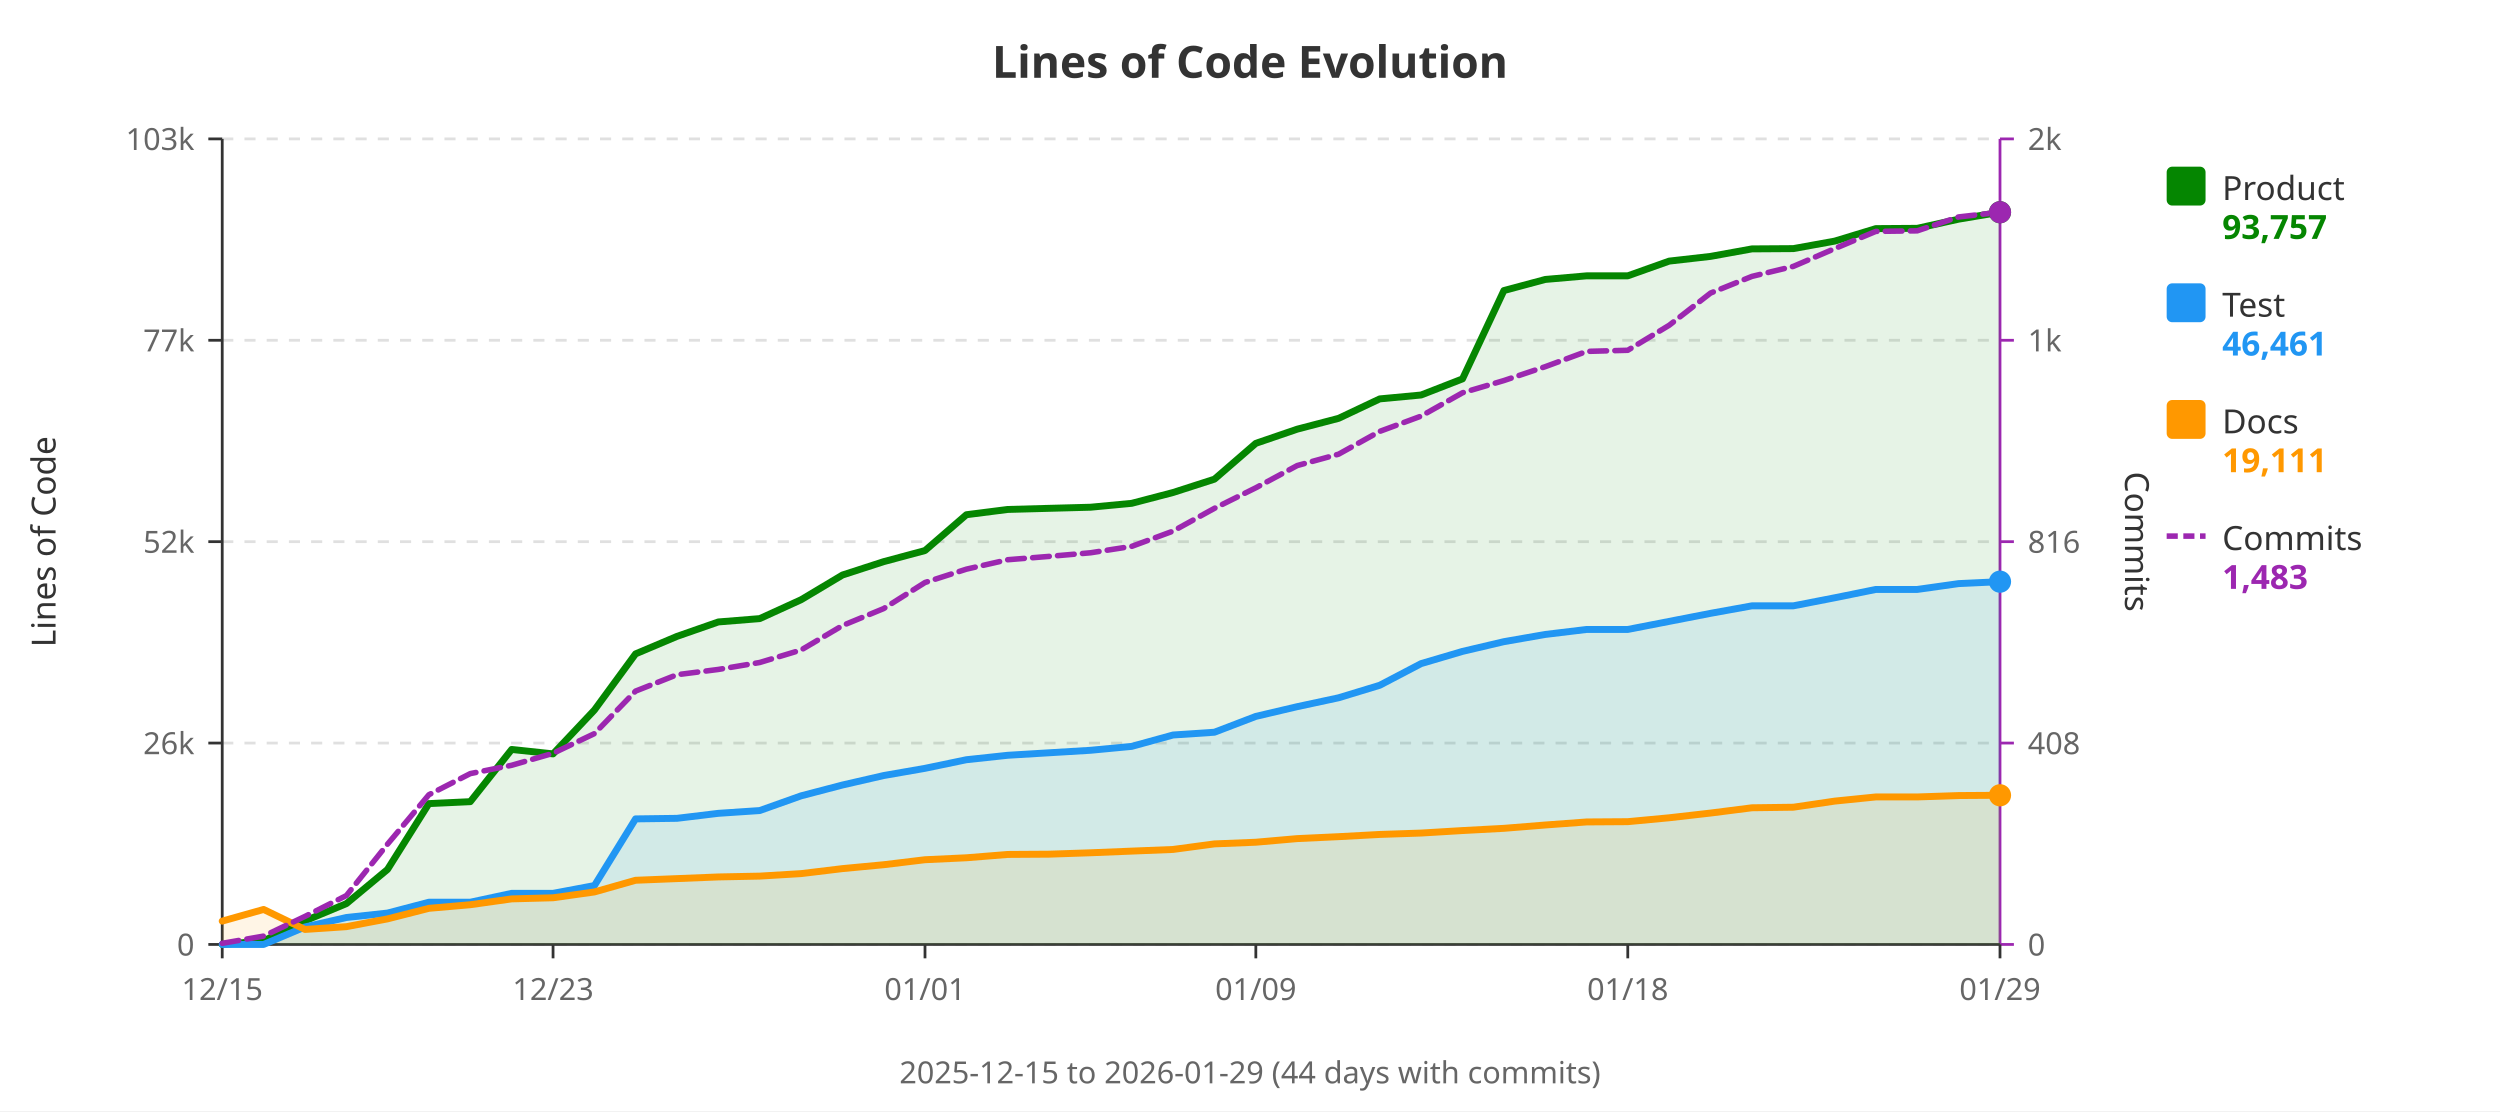
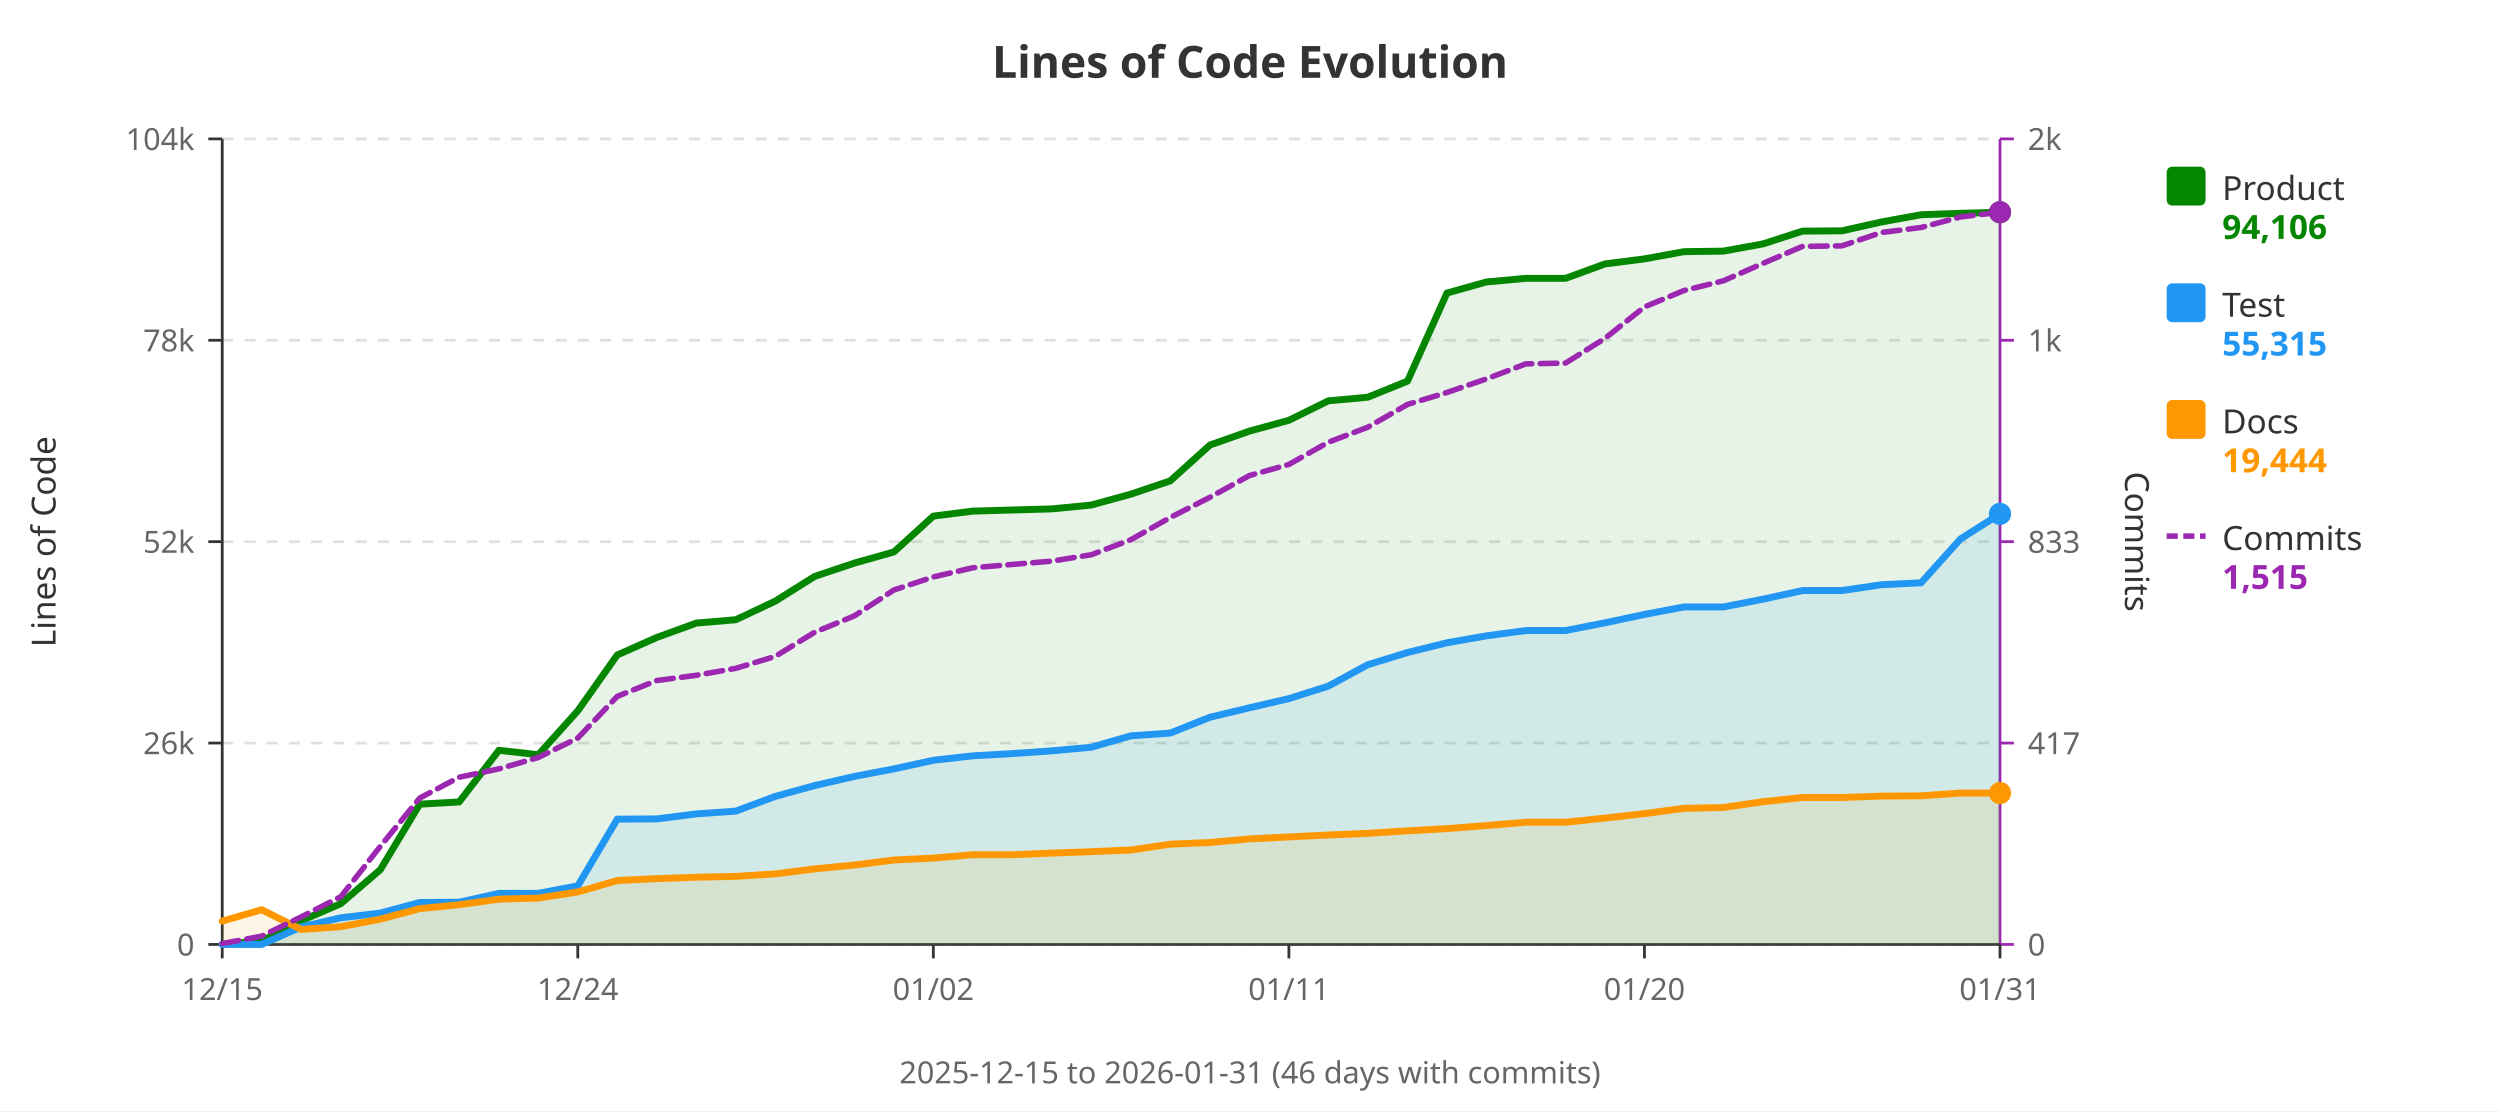
<svg xmlns="http://www.w3.org/2000/svg" viewBox="0 0 900 400">
  <defs>
    <style>
      .title { font: bold 16px sans-serif; fill: #333333; }
      .axis-label { font: 12px sans-serif; fill: #333333; }
      .tick-label { font: 11px sans-serif; fill: #666666; }
      .legend-text { font: 12px sans-serif; fill: #333333; }
      .legend-value { font: bold 12px sans-serif; }
    </style>
  </defs>
  <rect width="100%" height="100%" fill="#ffffff" />
  <text x="450" y="28" text-anchor="middle" class="title">Lines of Code Evolution</text>
  <g transform="translate(0, 0)">
    <line x1="80" y1="340.0" x2="720" y2="340.0" stroke="#e0e0e0" stroke-dasharray="4,4" />
    <line x1="80" y1="267.5" x2="720" y2="267.5" stroke="#e0e0e0" stroke-dasharray="4,4" />
    <line x1="80" y1="195.0" x2="720" y2="195.0" stroke="#e0e0e0" stroke-dasharray="4,4" />
    <line x1="80" y1="122.5" x2="720" y2="122.5" stroke="#e0e0e0" stroke-dasharray="4,4" />
    <line x1="80" y1="50.0" x2="720" y2="50.0" stroke="#e0e0e0" stroke-dasharray="4,4" />
    <line x1="80" y1="50" x2="80" y2="340" stroke="#333333" stroke-width="1" />
    <line x1="75" y1="340.0" x2="80" y2="340.0" stroke="#333333" />
    <text x="70" y="344.0" text-anchor="end" class="tick-label">0</text>
    <line x1="75" y1="267.5" x2="80" y2="267.5" stroke="#333333" />
    <text x="70" y="271.5" text-anchor="end" class="tick-label">26k</text>
    <line x1="75" y1="195.0" x2="80" y2="195.0" stroke="#333333" />
    <text x="70" y="199.0" text-anchor="end" class="tick-label">52k</text>
    <line x1="75" y1="122.5" x2="80" y2="122.5" stroke="#333333" />
-     <text x="70" y="126.5" text-anchor="end" class="tick-label">77k</text>
+     <text x="70" y="126.5" text-anchor="end" class="tick-label">78k</text>
    <line x1="75" y1="50.0" x2="80" y2="50.0" stroke="#333333" />
-     <text x="70" y="54.0" text-anchor="end" class="tick-label">103k</text>
+     <text x="70" y="54.0" text-anchor="end" class="tick-label">104k</text>
    <text x="20" y="195" text-anchor="middle" transform="rotate(-90, 20, 195)" class="axis-label">Lines of Code</text>
    <line x1="720" y1="50" x2="720" y2="340" stroke="#9C27B0" stroke-width="1" />
    <line x1="720" y1="340.0" x2="725" y2="340.0" stroke="#9C27B0" />
    <text x="730" y="344.0" text-anchor="start" class="tick-label" fill="#9C27B0">0</text>
    <line x1="720" y1="267.5" x2="725" y2="267.5" stroke="#9C27B0" />
-     <text x="730" y="271.5" text-anchor="start" class="tick-label" fill="#9C27B0">408</text>
+     <text x="730" y="271.5" text-anchor="start" class="tick-label" fill="#9C27B0">417</text>
    <line x1="720" y1="195.0" x2="725" y2="195.0" stroke="#9C27B0" />
-     <text x="730" y="199.0" text-anchor="start" class="tick-label" fill="#9C27B0">816</text>
+     <text x="730" y="199.0" text-anchor="start" class="tick-label" fill="#9C27B0">833</text>
    <line x1="720" y1="122.5" x2="725" y2="122.5" stroke="#9C27B0" />
    <text x="730" y="126.5" text-anchor="start" class="tick-label" fill="#9C27B0">1k</text>
    <line x1="720" y1="50.0" x2="725" y2="50.0" stroke="#9C27B0" />
    <text x="730" y="54.0" text-anchor="start" class="tick-label" fill="#9C27B0">2k</text>
    <text x="765" y="195" text-anchor="middle" transform="rotate(90, 765, 195)" class="axis-label" fill="#9C27B0">Commits</text>
    <line x1="80" y1="340" x2="720" y2="340" stroke="#333333" stroke-width="1" />
    <line x1="80.0" y1="340" x2="80.0" y2="345" stroke="#333333" />
    <text x="80.0" y="360" text-anchor="middle" class="tick-label">12/15</text>
-     <line x1="199.1" y1="340" x2="199.1" y2="345" stroke="#333333" />
-     <text x="199.1" y="360" text-anchor="middle" class="tick-label">12/23</text>
-     <line x1="333.0" y1="340" x2="333.0" y2="345" stroke="#333333" />
-     <text x="333.0" y="360" text-anchor="middle" class="tick-label">01/01</text>
-     <line x1="452.1" y1="340" x2="452.1" y2="345" stroke="#333333" />
-     <text x="452.1" y="360" text-anchor="middle" class="tick-label">01/09</text>
-     <line x1="586.0" y1="340" x2="586.0" y2="345" stroke="#333333" />
-     <text x="586.0" y="360" text-anchor="middle" class="tick-label">01/18</text>
+     <line x1="208.0" y1="340" x2="208.0" y2="345" stroke="#333333" />
+     <text x="208.0" y="360" text-anchor="middle" class="tick-label">12/24</text>
+     <line x1="336.0" y1="340" x2="336.0" y2="345" stroke="#333333" />
+     <text x="336.0" y="360" text-anchor="middle" class="tick-label">01/02</text>
+     <line x1="464.0" y1="340" x2="464.0" y2="345" stroke="#333333" />
+     <text x="464.0" y="360" text-anchor="middle" class="tick-label">01/11</text>
+     <line x1="592.0" y1="340" x2="592.0" y2="345" stroke="#333333" />
+     <text x="592.0" y="360" text-anchor="middle" class="tick-label">01/20</text>
    <line x1="720.0" y1="340" x2="720.0" y2="345" stroke="#333333" />
-     <text x="720.0" y="360" text-anchor="middle" class="tick-label">01/29</text>
-     <path d="M 80.0 340.0 L 94.9 338.7 L 109.8 331.5 L 124.7 325.3 L 139.5 313.0 L 154.4 289.3 L 169.3 288.6 L 184.2 269.8 L 199.1 271.4 L 214.0 255.6 L 228.8 235.4 L 243.7 229.1 L 258.6 223.9 L 273.5 222.7 L 288.4 215.9 L 303.3 207.0 L 318.1 202.2 L 333.0 198.2 L 347.9 185.3 L 362.8 183.4 L 377.7 183.0 L 392.6 182.6 L 407.4 181.2 L 422.3 177.3 L 437.2 172.5 L 452.1 159.6 L 467.0 154.5 L 481.9 150.6 L 496.7 143.6 L 511.6 142.2 L 526.5 136.4 L 541.4 104.6 L 556.3 100.6 L 571.2 99.3 L 586.0 99.3 L 600.9 94.0 L 615.8 92.3 L 630.7 89.6 L 645.6 89.5 L 660.5 86.8 L 675.3 82.3 L 690.2 82.2 L 705.1 78.9 L 720.0 76.4 L 720.0 340.0 L 80.0 340.0 Z" fill="#058601" fill-opacity="0.1" />
-     <path d="M 80.0 340.0 L 94.9 340.0 L 109.8 333.7 L 124.7 330.3 L 139.5 328.7 L 154.4 324.8 L 169.3 324.8 L 184.2 321.6 L 199.1 321.6 L 214.0 318.8 L 228.8 294.8 L 243.7 294.6 L 258.6 292.8 L 273.5 291.8 L 288.4 286.5 L 303.3 282.6 L 318.1 279.2 L 333.0 276.6 L 347.9 273.5 L 362.8 271.9 L 377.7 271.0 L 392.6 270.1 L 407.4 268.7 L 422.3 264.6 L 437.2 263.6 L 452.1 257.9 L 467.0 254.4 L 481.9 251.2 L 496.7 246.7 L 511.6 238.9 L 526.5 234.5 L 541.4 231.0 L 556.3 228.4 L 571.2 226.6 L 586.0 226.6 L 600.9 223.7 L 615.8 220.8 L 630.7 218.1 L 645.6 218.1 L 660.5 215.2 L 675.3 212.2 L 690.2 212.2 L 705.1 210.1 L 720.0 209.4 L 720.0 340.0 L 80.0 340.0 Z" fill="#2196F3" fill-opacity="0.1" />
-     <path d="M 80.0 331.6 L 94.9 327.4 L 109.8 334.6 L 124.7 333.6 L 139.5 330.8 L 154.4 327.0 L 169.3 325.7 L 184.2 323.6 L 199.1 323.2 L 214.0 321.1 L 228.8 316.9 L 243.7 316.3 L 258.6 315.7 L 273.5 315.4 L 288.4 314.5 L 303.3 312.7 L 318.1 311.3 L 333.0 309.5 L 347.9 308.8 L 362.8 307.6 L 377.7 307.5 L 392.6 307.0 L 407.4 306.4 L 422.3 305.8 L 437.2 303.8 L 452.1 303.2 L 467.0 301.9 L 481.9 301.2 L 496.7 300.4 L 511.6 299.9 L 526.5 299.0 L 541.4 298.2 L 556.3 297.0 L 571.2 295.9 L 586.0 295.8 L 600.9 294.4 L 615.8 292.7 L 630.7 290.8 L 645.6 290.6 L 660.5 288.4 L 675.3 286.9 L 690.2 286.9 L 705.1 286.4 L 720.0 286.3 L 720.0 340.0 L 80.0 340.0 Z" fill="#FF9800" fill-opacity="0.1" />
-     <path d="M 80.0 340.0 L 94.9 338.7 L 109.8 331.5 L 124.7 325.3 L 139.5 313.0 L 154.4 289.3 L 169.3 288.6 L 184.2 269.8 L 199.1 271.4 L 214.0 255.6 L 228.8 235.4 L 243.7 229.1 L 258.6 223.9 L 273.5 222.7 L 288.4 215.9 L 303.3 207.0 L 318.1 202.2 L 333.0 198.2 L 347.9 185.3 L 362.8 183.4 L 377.7 183.0 L 392.6 182.6 L 407.4 181.2 L 422.3 177.3 L 437.2 172.5 L 452.1 159.6 L 467.0 154.5 L 481.9 150.6 L 496.7 143.6 L 511.6 142.2 L 526.5 136.4 L 541.4 104.6 L 556.3 100.6 L 571.2 99.3 L 586.0 99.3 L 600.9 94.0 L 615.8 92.3 L 630.7 89.6 L 645.6 89.5 L 660.5 86.8 L 675.3 82.3 L 690.2 82.2 L 705.1 78.9 L 720.0 76.4" fill="none" stroke="#058601" stroke-width="2.5" stroke-linecap="round" stroke-linejoin="round" />
-     <path d="M 80.0 340.0 L 94.9 340.0 L 109.8 333.7 L 124.7 330.3 L 139.5 328.7 L 154.4 324.8 L 169.3 324.8 L 184.2 321.6 L 199.1 321.6 L 214.0 318.8 L 228.8 294.8 L 243.7 294.6 L 258.6 292.8 L 273.5 291.8 L 288.4 286.5 L 303.3 282.6 L 318.1 279.2 L 333.0 276.6 L 347.9 273.5 L 362.8 271.9 L 377.7 271.0 L 392.6 270.1 L 407.4 268.7 L 422.3 264.6 L 437.2 263.6 L 452.1 257.9 L 467.0 254.4 L 481.9 251.2 L 496.7 246.7 L 511.6 238.9 L 526.5 234.5 L 541.4 231.0 L 556.3 228.4 L 571.2 226.6 L 586.0 226.6 L 600.9 223.7 L 615.8 220.8 L 630.7 218.1 L 645.6 218.1 L 660.5 215.2 L 675.3 212.2 L 690.2 212.2 L 705.1 210.1 L 720.0 209.4" fill="none" stroke="#2196F3" stroke-width="2.5" stroke-linecap="round" stroke-linejoin="round" />
-     <path d="M 80.0 331.6 L 94.9 327.4 L 109.8 334.6 L 124.7 333.6 L 139.5 330.8 L 154.4 327.0 L 169.3 325.7 L 184.2 323.6 L 199.1 323.2 L 214.0 321.1 L 228.8 316.9 L 243.7 316.3 L 258.6 315.7 L 273.5 315.4 L 288.4 314.5 L 303.3 312.7 L 318.1 311.3 L 333.0 309.5 L 347.9 308.8 L 362.8 307.6 L 377.7 307.5 L 392.6 307.0 L 407.4 306.4 L 422.3 305.8 L 437.2 303.8 L 452.1 303.2 L 467.0 301.9 L 481.9 301.2 L 496.7 300.4 L 511.6 299.9 L 526.5 299.0 L 541.4 298.2 L 556.3 297.0 L 571.2 295.9 L 586.0 295.8 L 600.9 294.4 L 615.8 292.7 L 630.7 290.8 L 645.6 290.6 L 660.5 288.4 L 675.3 286.9 L 690.2 286.9 L 705.1 286.4 L 720.0 286.3" fill="none" stroke="#FF9800" stroke-width="2.5" stroke-linecap="round" stroke-linejoin="round" />
-     <path d="M 80.0 339.6 L 94.9 337.0 L 109.8 329.9 L 124.7 322.4 L 139.5 303.9 L 154.4 286.1 L 169.3 278.5 L 184.2 275.5 L 199.1 271.2 L 214.0 264.1 L 228.8 248.8 L 243.7 242.9 L 258.6 241.0 L 273.5 238.5 L 288.4 234.0 L 303.3 225.2 L 318.1 219.1 L 333.0 209.7 L 347.9 204.9 L 362.8 201.5 L 377.7 200.3 L 392.6 199.0 L 407.4 196.7 L 422.3 191.2 L 437.2 183.0 L 452.1 175.6 L 467.0 167.6 L 481.9 163.5 L 496.7 155.3 L 511.6 149.8 L 526.5 141.4 L 541.4 137.0 L 556.3 132.0 L 571.2 126.5 L 586.0 126.1 L 600.9 117.1 L 615.8 105.5 L 630.7 99.5 L 645.6 95.9 L 660.5 89.5 L 675.3 83.3 L 690.2 83.1 L 705.1 78.1 L 720.0 76.4" fill="none" stroke="#9C27B0" stroke-width="2" stroke-linecap="round" stroke-linejoin="round" stroke-dasharray="6,3" />
+     <text x="720.0" y="360" text-anchor="middle" class="tick-label">01/31</text>
+     <path d="M 80.0 340.0 L 94.2 338.7 L 108.4 331.5 L 122.7 325.3 L 136.9 313.1 L 151.1 289.5 L 165.3 288.7 L 179.6 270.1 L 193.8 271.7 L 208.0 255.9 L 222.2 235.8 L 236.4 229.5 L 250.7 224.3 L 264.9 223.1 L 279.1 216.4 L 293.3 207.5 L 307.6 202.7 L 321.8 198.7 L 336.0 185.8 L 350.2 184.0 L 364.4 183.6 L 378.7 183.2 L 392.9 181.8 L 407.1 177.9 L 421.3 173.1 L 435.6 160.2 L 449.8 155.2 L 464.0 151.3 L 478.2 144.3 L 492.4 143.0 L 506.7 137.2 L 520.9 105.5 L 535.1 101.5 L 549.3 100.2 L 563.6 100.2 L 577.8 95.0 L 592.0 93.2 L 606.2 90.6 L 620.4 90.4 L 634.7 87.8 L 648.9 83.2 L 663.1 83.1 L 677.3 79.9 L 691.6 77.3 L 705.8 76.8 L 720.0 76.4 L 720.0 340.0 L 80.0 340.0 Z" fill="#058601" fill-opacity="0.1" />
+     <path d="M 80.0 340.0 L 94.2 340.0 L 108.4 333.7 L 122.7 330.4 L 136.9 328.7 L 151.1 324.9 L 165.3 324.8 L 179.6 321.6 L 193.8 321.6 L 208.0 318.9 L 222.2 294.9 L 236.4 294.8 L 250.7 293.0 L 264.9 292.0 L 279.1 286.7 L 293.3 282.8 L 307.6 279.5 L 321.8 276.8 L 336.0 273.7 L 350.2 272.1 L 364.4 271.3 L 378.7 270.3 L 392.9 269.0 L 407.1 264.9 L 421.3 263.9 L 435.6 258.2 L 449.8 254.8 L 464.0 251.5 L 478.2 247.0 L 492.4 239.3 L 506.7 234.9 L 520.9 231.4 L 535.1 228.9 L 549.3 227.0 L 563.6 227.0 L 577.8 224.2 L 592.0 221.2 L 606.2 218.5 L 620.4 218.5 L 634.7 215.7 L 648.9 212.6 L 663.1 212.6 L 677.3 210.5 L 691.6 209.8 L 705.8 194.0 L 720.0 185.0 L 720.0 340.0 L 80.0 340.0 Z" fill="#2196F3" fill-opacity="0.1" />
+     <path d="M 80.0 331.6 L 94.2 327.5 L 108.4 334.6 L 122.7 333.6 L 136.9 330.9 L 151.1 327.1 L 165.3 325.7 L 179.6 323.7 L 193.8 323.3 L 208.0 321.1 L 222.2 317.0 L 236.4 316.3 L 250.7 315.8 L 264.9 315.5 L 279.1 314.6 L 293.3 312.8 L 307.6 311.4 L 321.8 309.6 L 336.0 308.9 L 350.2 307.7 L 364.4 307.7 L 378.7 307.1 L 392.9 306.6 L 407.1 306.0 L 421.3 303.9 L 435.6 303.3 L 449.8 302.0 L 464.0 301.3 L 478.2 300.6 L 492.4 300.0 L 506.7 299.1 L 520.9 298.3 L 535.1 297.2 L 549.3 296.0 L 563.6 296.0 L 577.8 294.5 L 592.0 292.9 L 606.2 291.0 L 620.4 290.7 L 634.7 288.6 L 648.9 287.1 L 663.1 287.1 L 677.3 286.6 L 691.6 286.5 L 705.8 285.5 L 720.0 285.5 L 720.0 340.0 L 80.0 340.0 Z" fill="#FF9800" fill-opacity="0.1" />
+     <path d="M 80.0 340.0 L 94.2 338.7 L 108.4 331.5 L 122.7 325.3 L 136.9 313.1 L 151.1 289.5 L 165.3 288.7 L 179.6 270.1 L 193.8 271.7 L 208.0 255.9 L 222.2 235.8 L 236.4 229.5 L 250.7 224.3 L 264.9 223.1 L 279.1 216.4 L 293.3 207.5 L 307.6 202.7 L 321.8 198.7 L 336.0 185.8 L 350.2 184.0 L 364.4 183.6 L 378.7 183.2 L 392.9 181.8 L 407.1 177.9 L 421.3 173.1 L 435.6 160.2 L 449.8 155.2 L 464.0 151.3 L 478.2 144.3 L 492.4 143.0 L 506.7 137.2 L 520.9 105.5 L 535.1 101.5 L 549.3 100.2 L 563.6 100.2 L 577.8 95.0 L 592.0 93.2 L 606.2 90.6 L 620.4 90.4 L 634.7 87.8 L 648.9 83.2 L 663.1 83.1 L 677.3 79.9 L 691.6 77.3 L 705.8 76.8 L 720.0 76.4" fill="none" stroke="#058601" stroke-width="2.5" stroke-linecap="round" stroke-linejoin="round" />
+     <path d="M 80.0 340.0 L 94.2 340.0 L 108.4 333.7 L 122.7 330.4 L 136.9 328.7 L 151.1 324.9 L 165.3 324.8 L 179.6 321.6 L 193.8 321.6 L 208.0 318.9 L 222.2 294.9 L 236.4 294.8 L 250.7 293.0 L 264.9 292.0 L 279.1 286.7 L 293.3 282.8 L 307.6 279.5 L 321.8 276.8 L 336.0 273.7 L 350.2 272.1 L 364.4 271.3 L 378.7 270.3 L 392.9 269.0 L 407.1 264.9 L 421.3 263.9 L 435.6 258.2 L 449.8 254.8 L 464.0 251.5 L 478.2 247.0 L 492.4 239.3 L 506.7 234.9 L 520.9 231.4 L 535.1 228.9 L 549.3 227.0 L 563.6 227.0 L 577.8 224.2 L 592.0 221.2 L 606.2 218.5 L 620.4 218.5 L 634.7 215.7 L 648.9 212.6 L 663.1 212.6 L 677.3 210.5 L 691.6 209.8 L 705.8 194.0 L 720.0 185.0" fill="none" stroke="#2196F3" stroke-width="2.5" stroke-linecap="round" stroke-linejoin="round" />
+     <path d="M 80.0 331.6 L 94.2 327.5 L 108.4 334.6 L 122.7 333.6 L 136.9 330.9 L 151.1 327.1 L 165.3 325.7 L 179.6 323.7 L 193.8 323.3 L 208.0 321.1 L 222.2 317.0 L 236.4 316.3 L 250.7 315.8 L 264.9 315.5 L 279.1 314.6 L 293.3 312.8 L 307.6 311.4 L 321.8 309.6 L 336.0 308.9 L 350.2 307.7 L 364.4 307.7 L 378.7 307.1 L 392.9 306.6 L 407.1 306.0 L 421.3 303.9 L 435.6 303.3 L 449.8 302.0 L 464.0 301.3 L 478.2 300.6 L 492.4 300.0 L 506.7 299.1 L 520.9 298.3 L 535.1 297.2 L 549.3 296.0 L 563.6 296.0 L 577.8 294.5 L 592.0 292.9 L 606.2 291.0 L 620.4 290.7 L 634.7 288.6 L 648.9 287.1 L 663.1 287.1 L 677.3 286.6 L 691.6 286.5 L 705.8 285.5 L 720.0 285.5" fill="none" stroke="#FF9800" stroke-width="2.5" stroke-linecap="round" stroke-linejoin="round" />
+     <path d="M 80.0 339.7 L 94.2 337.0 L 108.4 330.1 L 122.7 322.8 L 136.9 304.7 L 151.1 287.3 L 165.3 279.8 L 179.6 276.8 L 193.8 272.7 L 208.0 265.7 L 222.2 250.7 L 236.4 245.0 L 250.7 243.1 L 264.9 240.6 L 279.1 236.3 L 293.3 227.6 L 307.6 221.7 L 321.8 212.4 L 336.0 207.7 L 350.2 204.4 L 364.4 203.2 L 378.7 202.0 L 392.9 199.7 L 407.1 194.3 L 421.3 186.3 L 435.6 179.0 L 449.8 171.2 L 464.0 167.2 L 478.2 159.2 L 492.4 153.8 L 506.7 145.6 L 520.9 141.3 L 535.1 136.4 L 549.3 131.0 L 563.6 130.7 L 577.8 121.8 L 592.0 110.5 L 606.2 104.6 L 620.4 101.1 L 634.7 94.8 L 648.9 88.7 L 663.1 88.5 L 677.3 83.7 L 691.6 81.9 L 705.8 78.1 L 720.0 76.4" fill="none" stroke="#9C27B0" stroke-width="2" stroke-linecap="round" stroke-linejoin="round" stroke-dasharray="6,3" />
    <circle cx="720.0" cy="76.4" r="4" fill="#058601" />
-     <circle cx="720.0" cy="209.4" r="4" fill="#2196F3" />
-     <circle cx="720.0" cy="286.3" r="4" fill="#FF9800" />
+     <circle cx="720.0" cy="185.0" r="4" fill="#2196F3" />
+     <circle cx="720.0" cy="285.5" r="4" fill="#FF9800" />
    <circle cx="720.0" cy="76.4" r="4" fill="#9C27B0" />
  </g>
  <g transform="translate(780, 60)">
    <rect x="0" y="0" width="14" height="14" fill="#058601" rx="2" />
    <text x="20" y="12" class="legend-text">Product</text>
-     <text x="20" y="26" class="legend-value" fill="#058601">93,757</text>
+     <text x="20" y="26" class="legend-value" fill="#058601">94,106</text>
    <rect x="0" y="42" width="14" height="14" fill="#2196F3" rx="2" />
    <text x="20" y="54" class="legend-text">Test</text>
-     <text x="20" y="68" class="legend-value" fill="#2196F3">46,461</text>
+     <text x="20" y="68" class="legend-value" fill="#2196F3">55,315</text>
    <rect x="0" y="84" width="14" height="14" fill="#FF9800" rx="2" />
    <text x="20" y="96" class="legend-text">Docs</text>
-     <text x="20" y="110" class="legend-value" fill="#FF9800">19,111</text>
+     <text x="20" y="110" class="legend-value" fill="#FF9800">19,444</text>
    <line x1="0" y1="133" x2="14" y2="133" stroke="#9C27B0" stroke-width="2" stroke-dasharray="4,2" />
    <text x="20" y="138" class="legend-text">Commits</text>
-     <text x="20" y="152" class="legend-value" fill="#9C27B0">1,483</text>
+     <text x="20" y="152" class="legend-value" fill="#9C27B0">1,515</text>
  </g>
  <text x="450" y="390" text-anchor="middle" class="tick-label">
-     2025-12-15 to 2026-01-29 (44 days with commits)
+     2025-12-15 to 2026-01-31 (46 days with commits)
  </text>
</svg>
